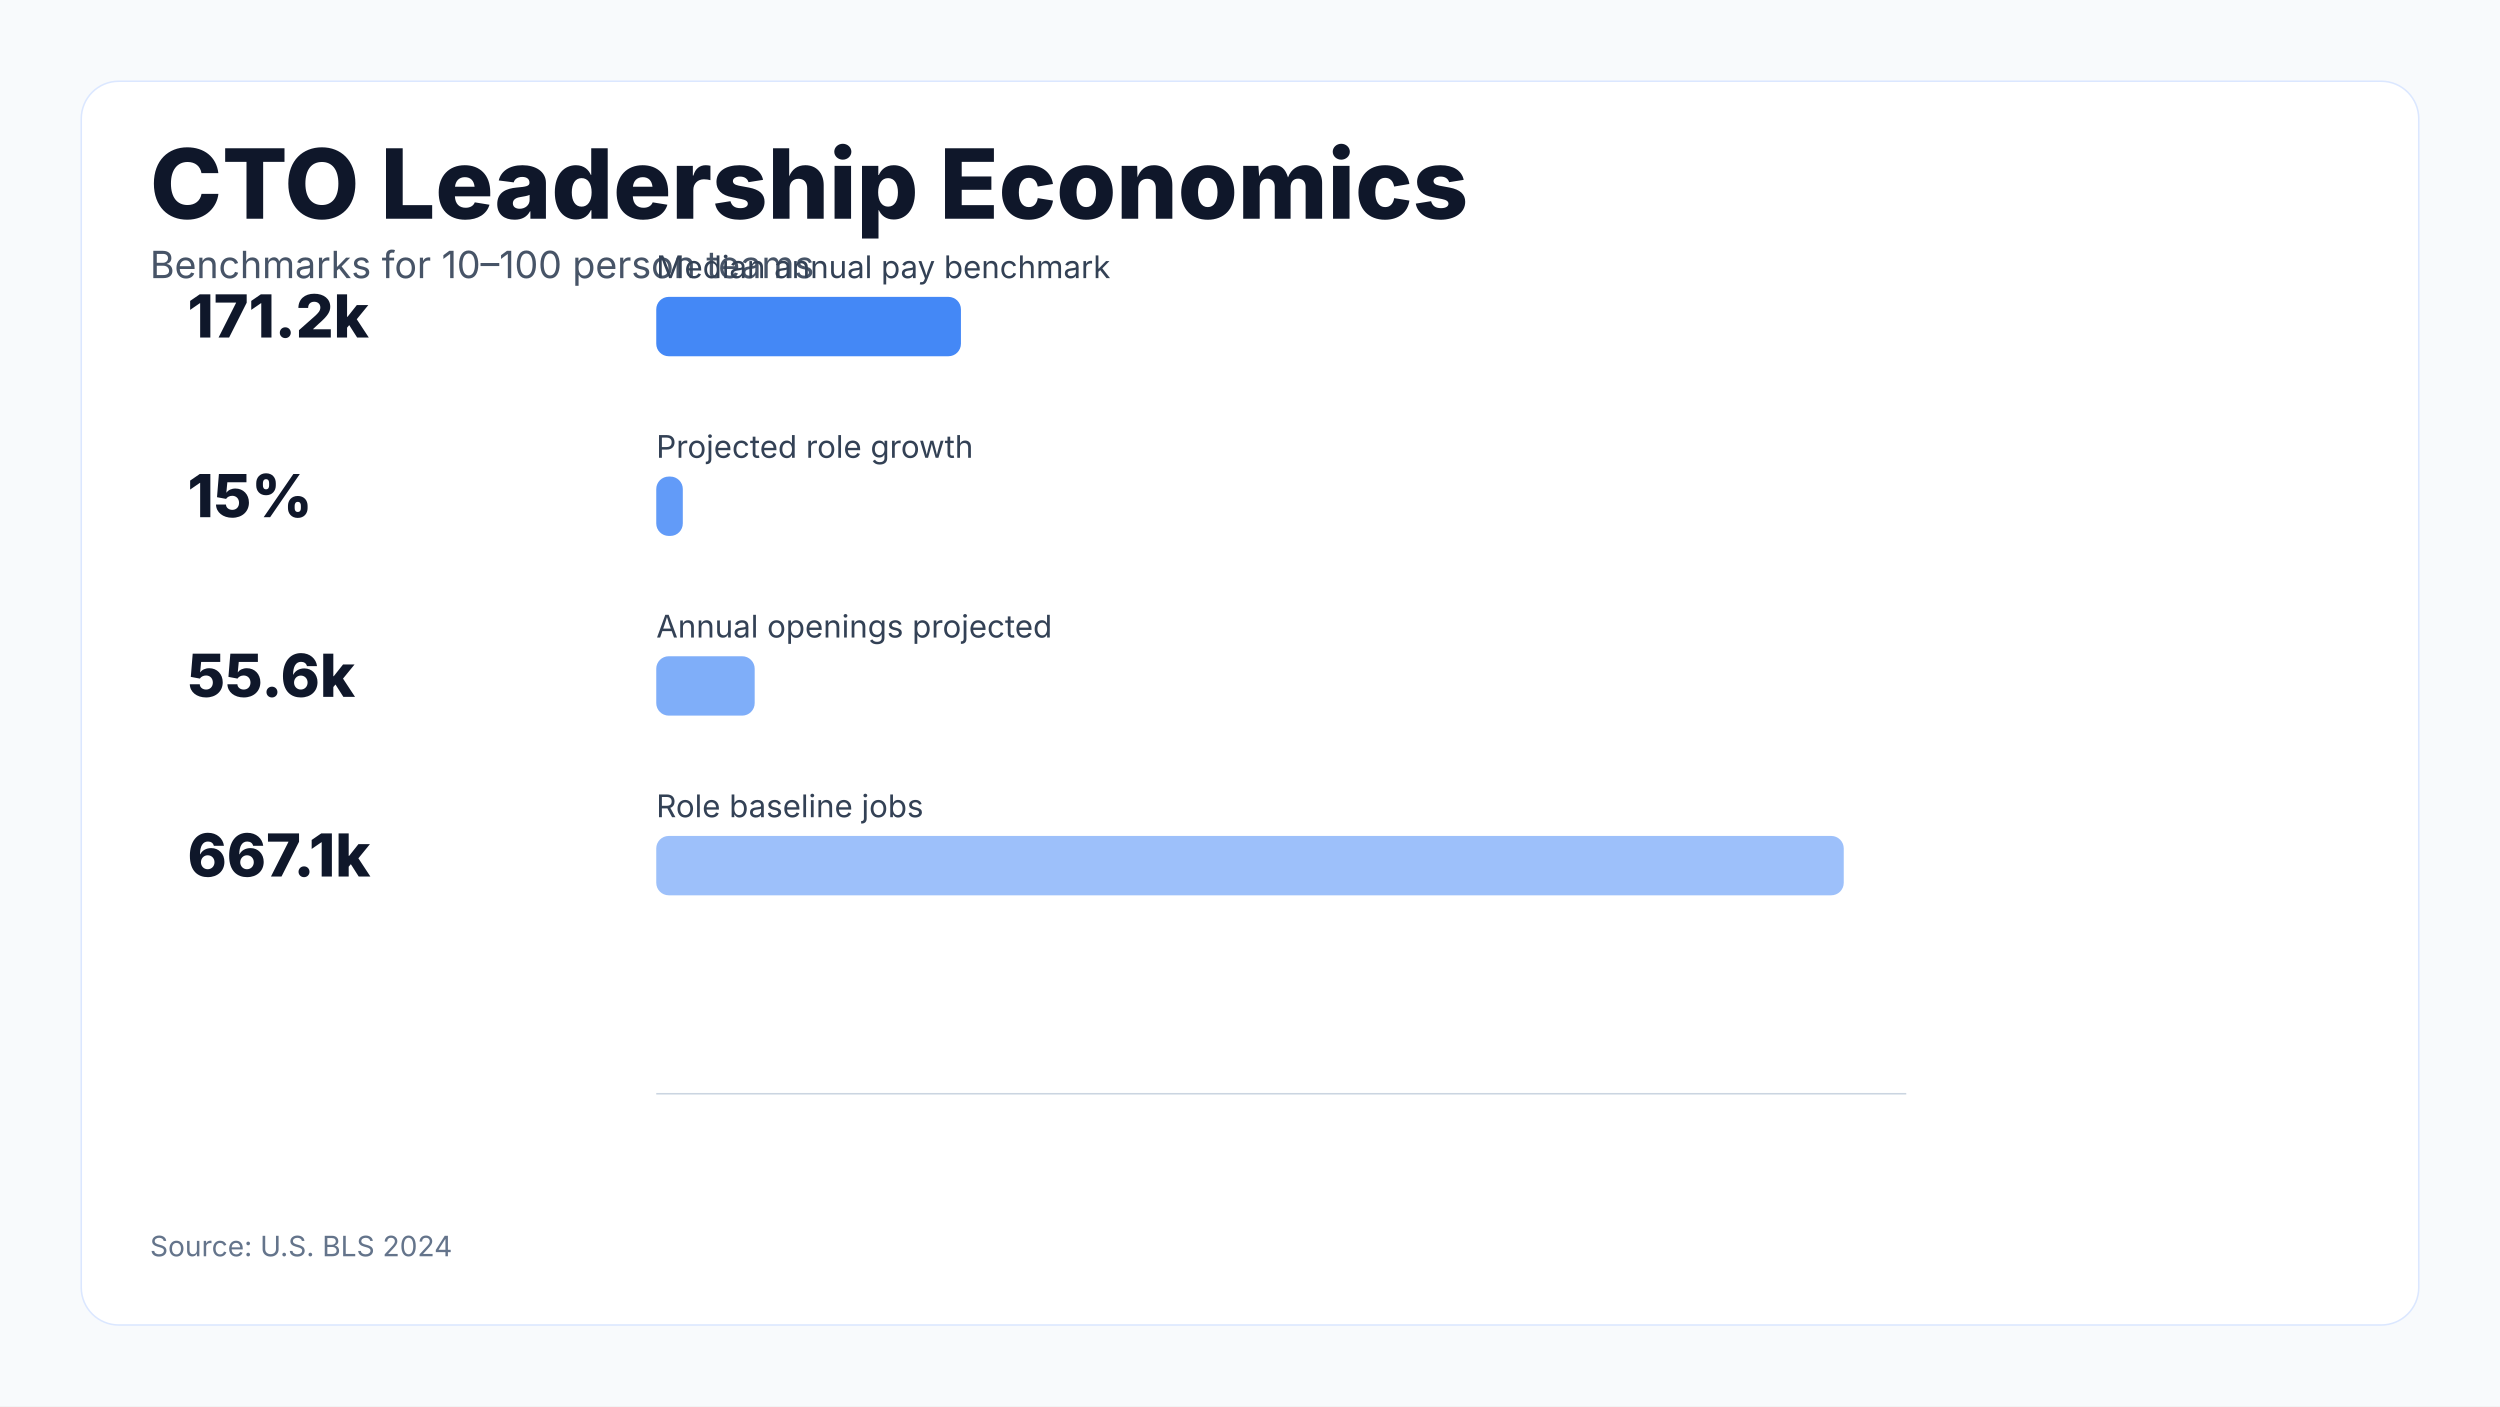
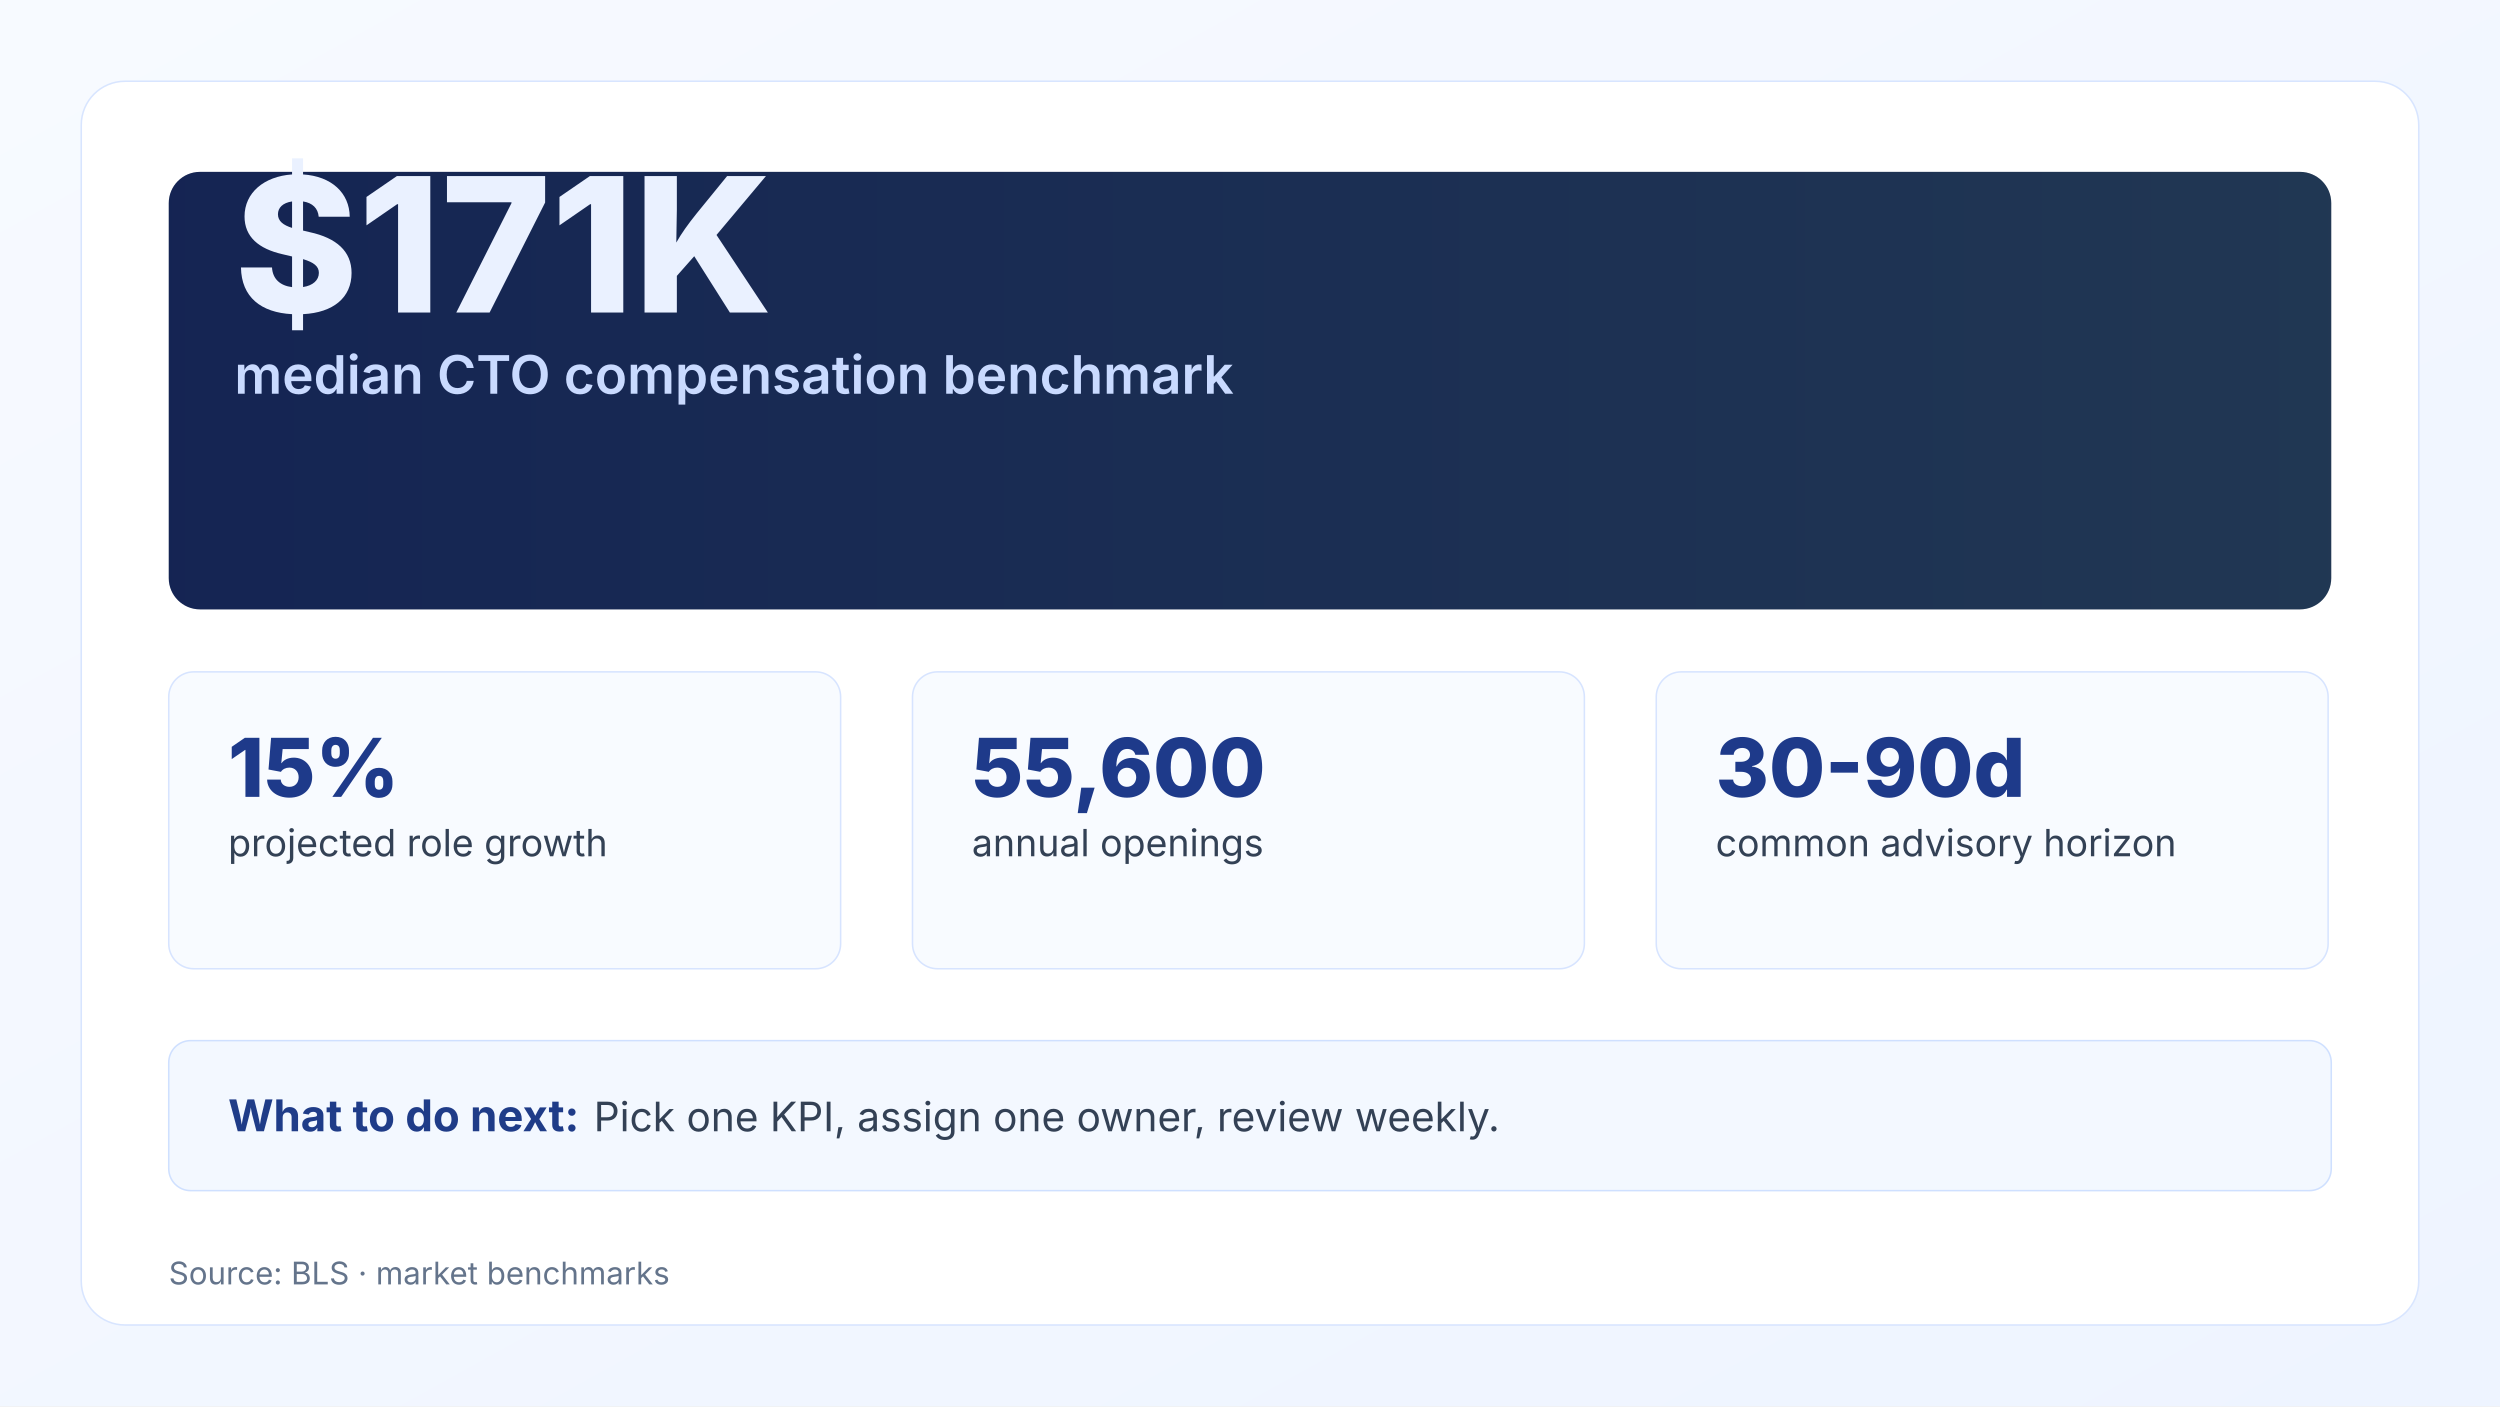
- <svg xmlns="http://www.w3.org/2000/svg" width="1600" height="900" viewBox="0 0 1600 900" role="img" aria-label="CTO Leadership Economics infographic">
-   <rect width="1600" height="900" fill="#f8fafc" />
-   <rect x="52" y="52" width="1496" height="796" rx="24" fill="#ffffff" stroke="#dbe7ff" />
-   <text x="96" y="140" font-size="62" font-family="Inter,Arial,sans-serif" font-weight="800" fill="#0f172a">CTO Leadership Economics</text>
-   <text x="96" y="178" font-size="24" font-family="Inter,Arial,sans-serif" fill="#475467">Benchmarks for 10–100 person teams</text>
-   <rect x="420" y="190" width="195" height="38" rx="8" fill="#3b82f6" opacity="0.95" />
-   <text x="120" y="216" font-size="38" font-family="Inter,Arial,sans-serif" font-weight="800" fill="#0f172a">171.2k</text>
-   <text x="420" y="178" font-size="20" font-family="Inter,Arial,sans-serif" fill="#334155">Median annual pay benchmark</text>
-   <rect x="420" y="305" width="17" height="38" rx="8" fill="#3b82f6" opacity="0.8" />
-   <text x="120" y="331" font-size="38" font-family="Inter,Arial,sans-serif" font-weight="800" fill="#0f172a">15%</text>
-   <text x="420" y="293" font-size="20" font-family="Inter,Arial,sans-serif" fill="#334155">Projected role growth</text>
-   <rect x="420" y="420" width="63" height="38" rx="8" fill="#3b82f6" opacity="0.65" />
-   <text x="120" y="446" font-size="38" font-family="Inter,Arial,sans-serif" font-weight="800" fill="#0f172a">55.6k</text>
-   <text x="420" y="408" font-size="20" font-family="Inter,Arial,sans-serif" fill="#334155">Annual openings projected</text>
-   <rect x="420" y="535" width="760" height="38" rx="8" fill="#3b82f6" opacity="0.5" />
-   <text x="120" y="561" font-size="38" font-family="Inter,Arial,sans-serif" font-weight="800" fill="#0f172a">667.1k</text>
-   <text x="420" y="523" font-size="20" font-family="Inter,Arial,sans-serif" fill="#334155">Role baseline jobs</text>
-   <line x1="420" y1="700" x2="1220" y2="700" stroke="#cbd5e1" />
-   <text x="96" y="804" font-size="18" font-family="Inter,Arial,sans-serif" fill="#64748b">Source: U.S. BLS 2024</text>
+ <svg xmlns="http://www.w3.org/2000/svg" width="1600" height="900" viewBox="0 0 1600 900" role="img" aria-label="Insight metrics visual">
+   <defs>
+     <linearGradient id="bg" x1="0" y1="0" x2="1" y2="1">
+       <stop offset="0%" stop-color="#F7FAFF" />
+       <stop offset="100%" stop-color="#EEF4FF" />
+     </linearGradient>
+     <linearGradient id="acc" x1="0" y1="0" x2="1" y2="0">
+       <stop offset="0%" stop-color="#2F5BFF" />
+       <stop offset="100%" stop-color="#7DD3FC" />
+     </linearGradient>
+   </defs>
+   <rect width="1600" height="900" fill="url(#bg)" />
+   <rect x="52" y="52" width="1496" height="796" rx="28" fill="#FFFFFF" stroke="#D8E5FF" />
+   <rect x="108" y="110" width="1384" height="280" rx="20" fill="#0F1A33" />
+   <rect x="108" y="110" width="1384" height="280" rx="20" fill="url(#acc)" opacity="0.16" />
+   <text x="150" y="200" font-family="Inter,Arial,sans-serif" font-size="120" font-weight="800" fill="#EAF1FF">$171K</text>
+   <text x="150" y="252" font-family="Inter,Arial,sans-serif" font-size="34" font-weight="600" fill="#C9DAFF">median CTO compensation benchmark</text>
+   <rect x="108" y="430" width="430" height="190" rx="16" fill="#F8FBFF" stroke="#D7E4FF" />
+   <rect x="584" y="430" width="430" height="190" rx="16" fill="#F8FBFF" stroke="#D7E4FF" />
+   <rect x="1060" y="430" width="430" height="190" rx="16" fill="#F8FBFF" stroke="#D7E4FF" />
+   <text x="146" y="510" font-family="Inter,Arial,sans-serif" font-size="52" font-weight="800" fill="#1E3A8A">15%</text>
+   <text x="146" y="548" font-family="Inter,Arial,sans-serif" font-size="24" fill="#334155">projected role growth</text>
+   <text x="622" y="510" font-family="Inter,Arial,sans-serif" font-size="52" font-weight="800" fill="#1E3A8A">55,600</text>
+   <text x="622" y="548" font-family="Inter,Arial,sans-serif" font-size="24" fill="#334155">annual openings</text>
+   <text x="1098" y="510" font-family="Inter,Arial,sans-serif" font-size="52" font-weight="800" fill="#1E3A8A">30-90d</text>
+   <text x="1098" y="548" font-family="Inter,Arial,sans-serif" font-size="24" fill="#334155">common advisory horizon</text>
+   <rect x="108" y="666" width="1384" height="96" rx="14" fill="#F3F8FF" stroke="#CFE0FF" />
+   <text x="146" y="724" font-family="Inter,Arial,sans-serif" font-size="28" font-weight="700" fill="#1F3C88">What to do next:</text>
+   <text x="380" y="724" font-family="Inter,Arial,sans-serif" font-size="26" fill="#334155">Pick one KPI, assign one owner, review weekly.</text>
+   <text x="108" y="822" font-family="Inter,Arial,sans-serif" font-size="20" fill="#64748B">Source: BLS · market benchmarks</text>
</svg>
